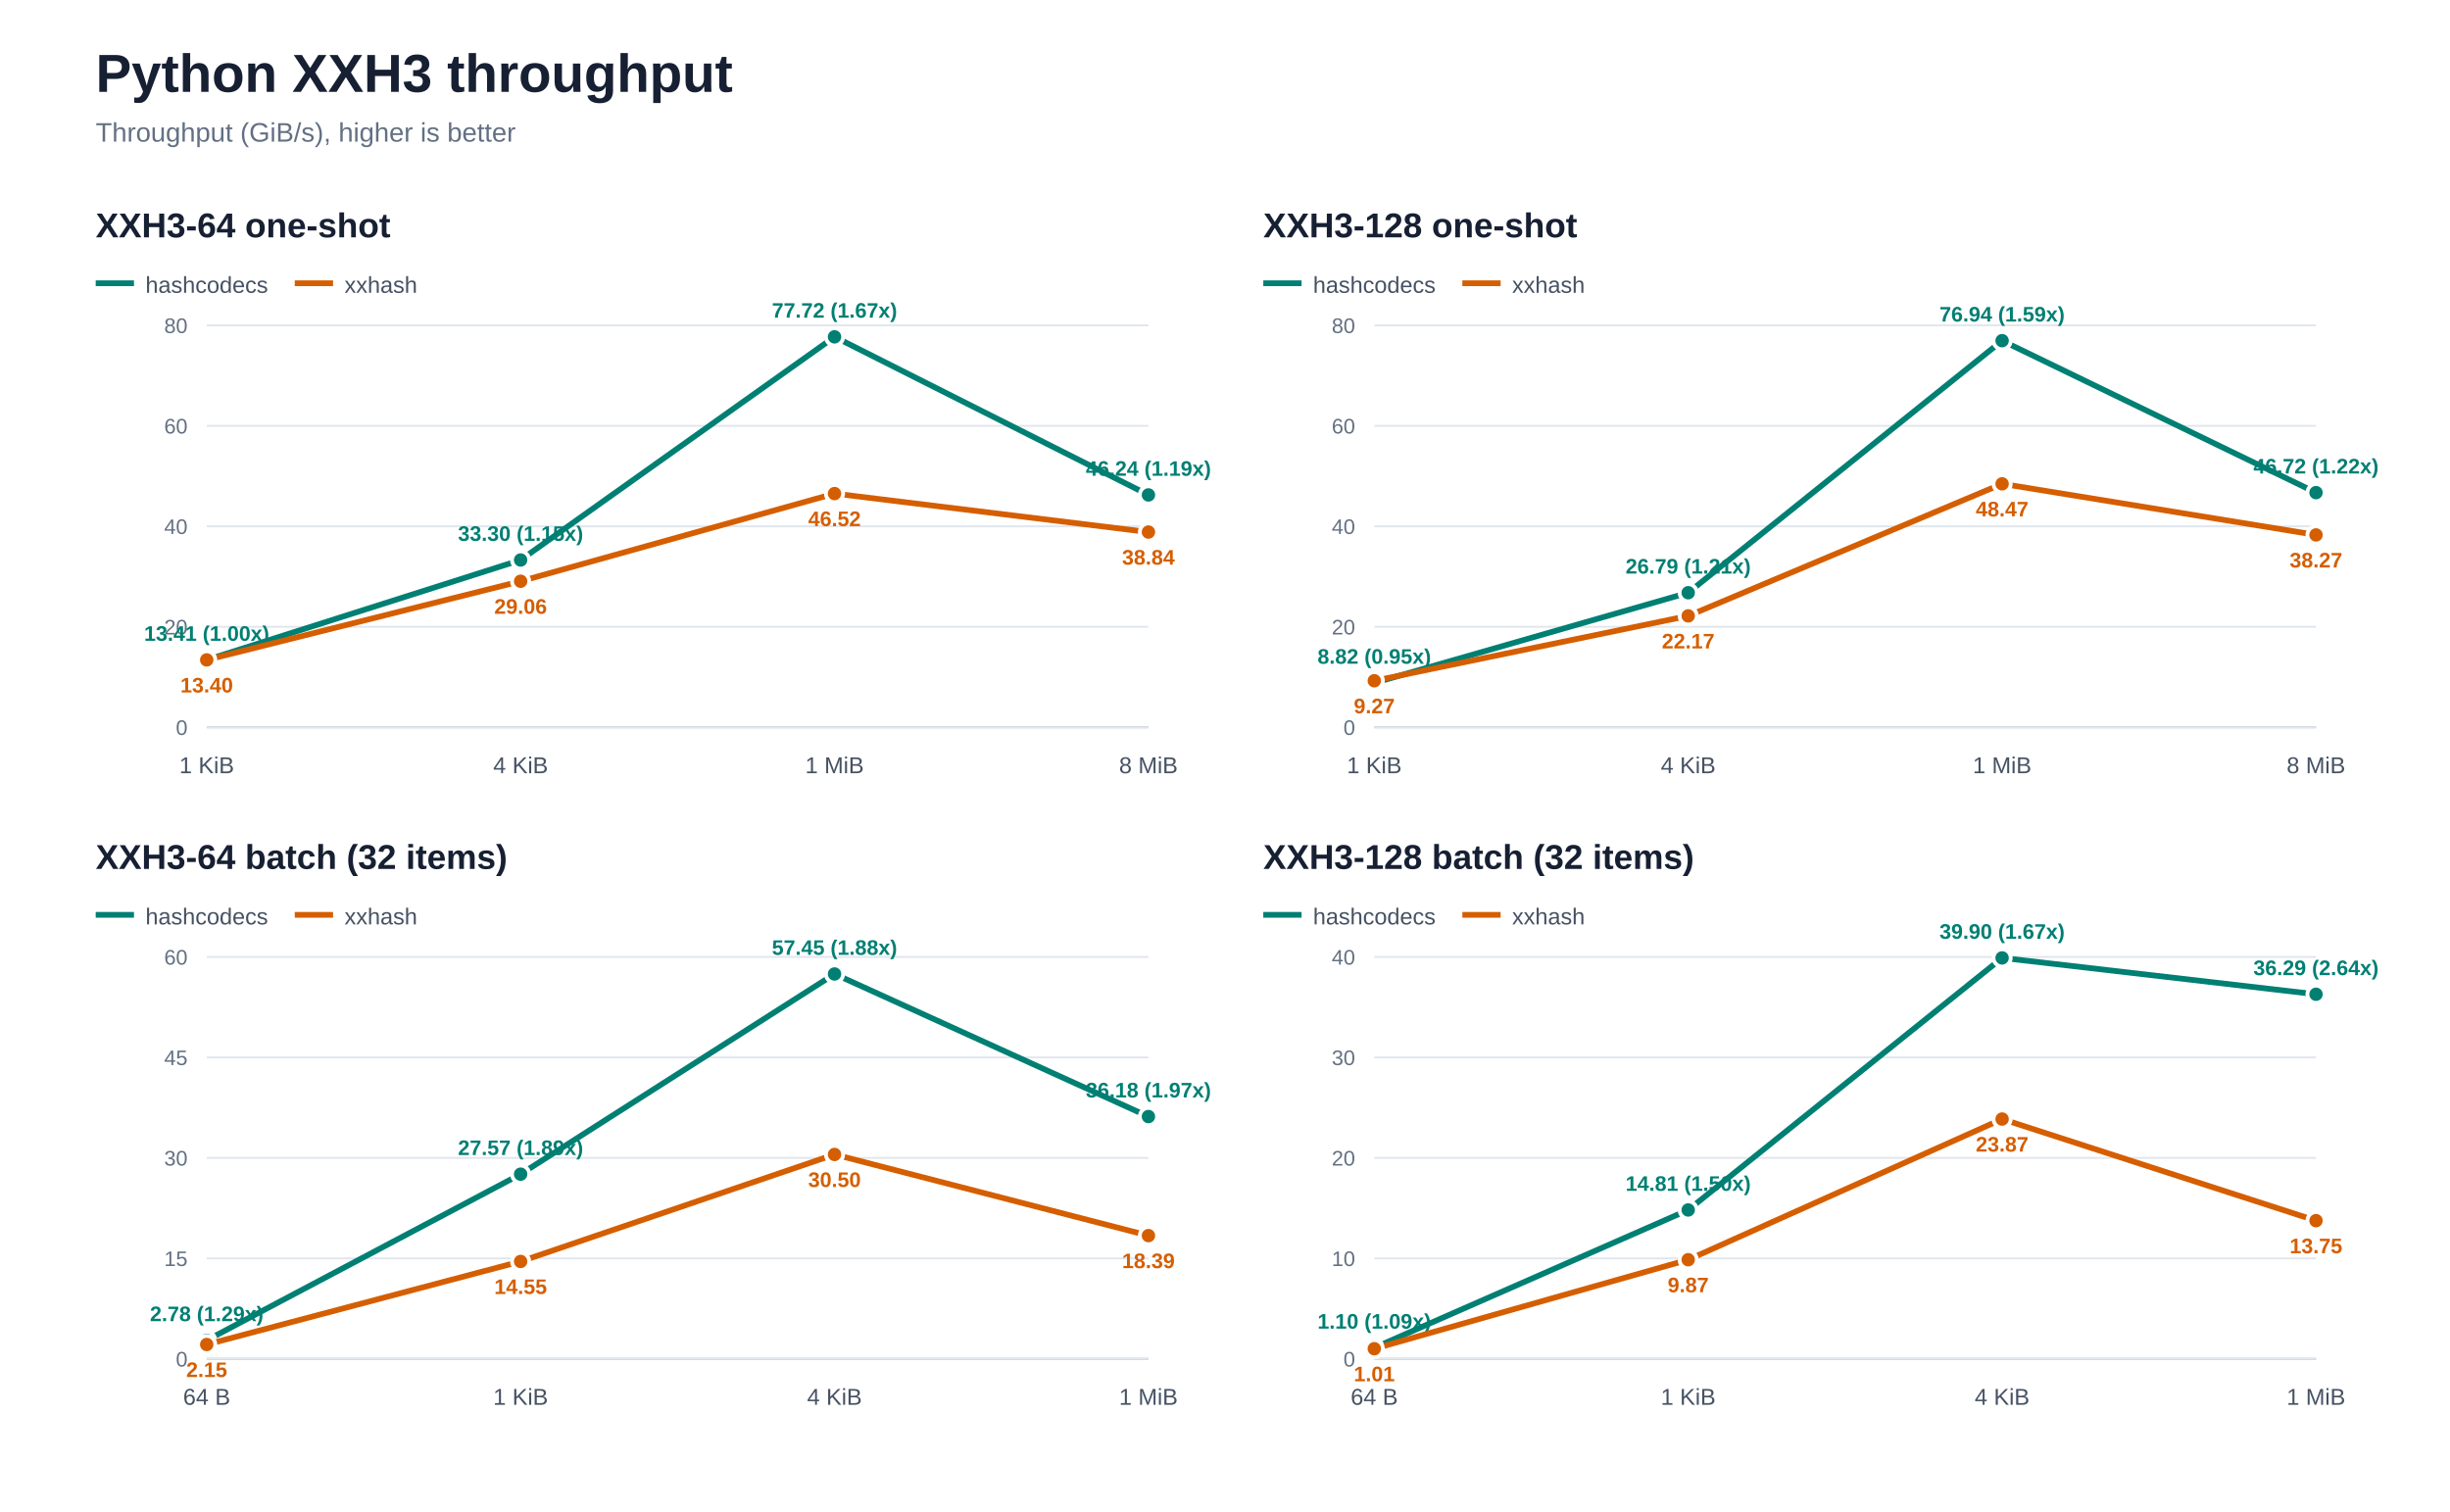
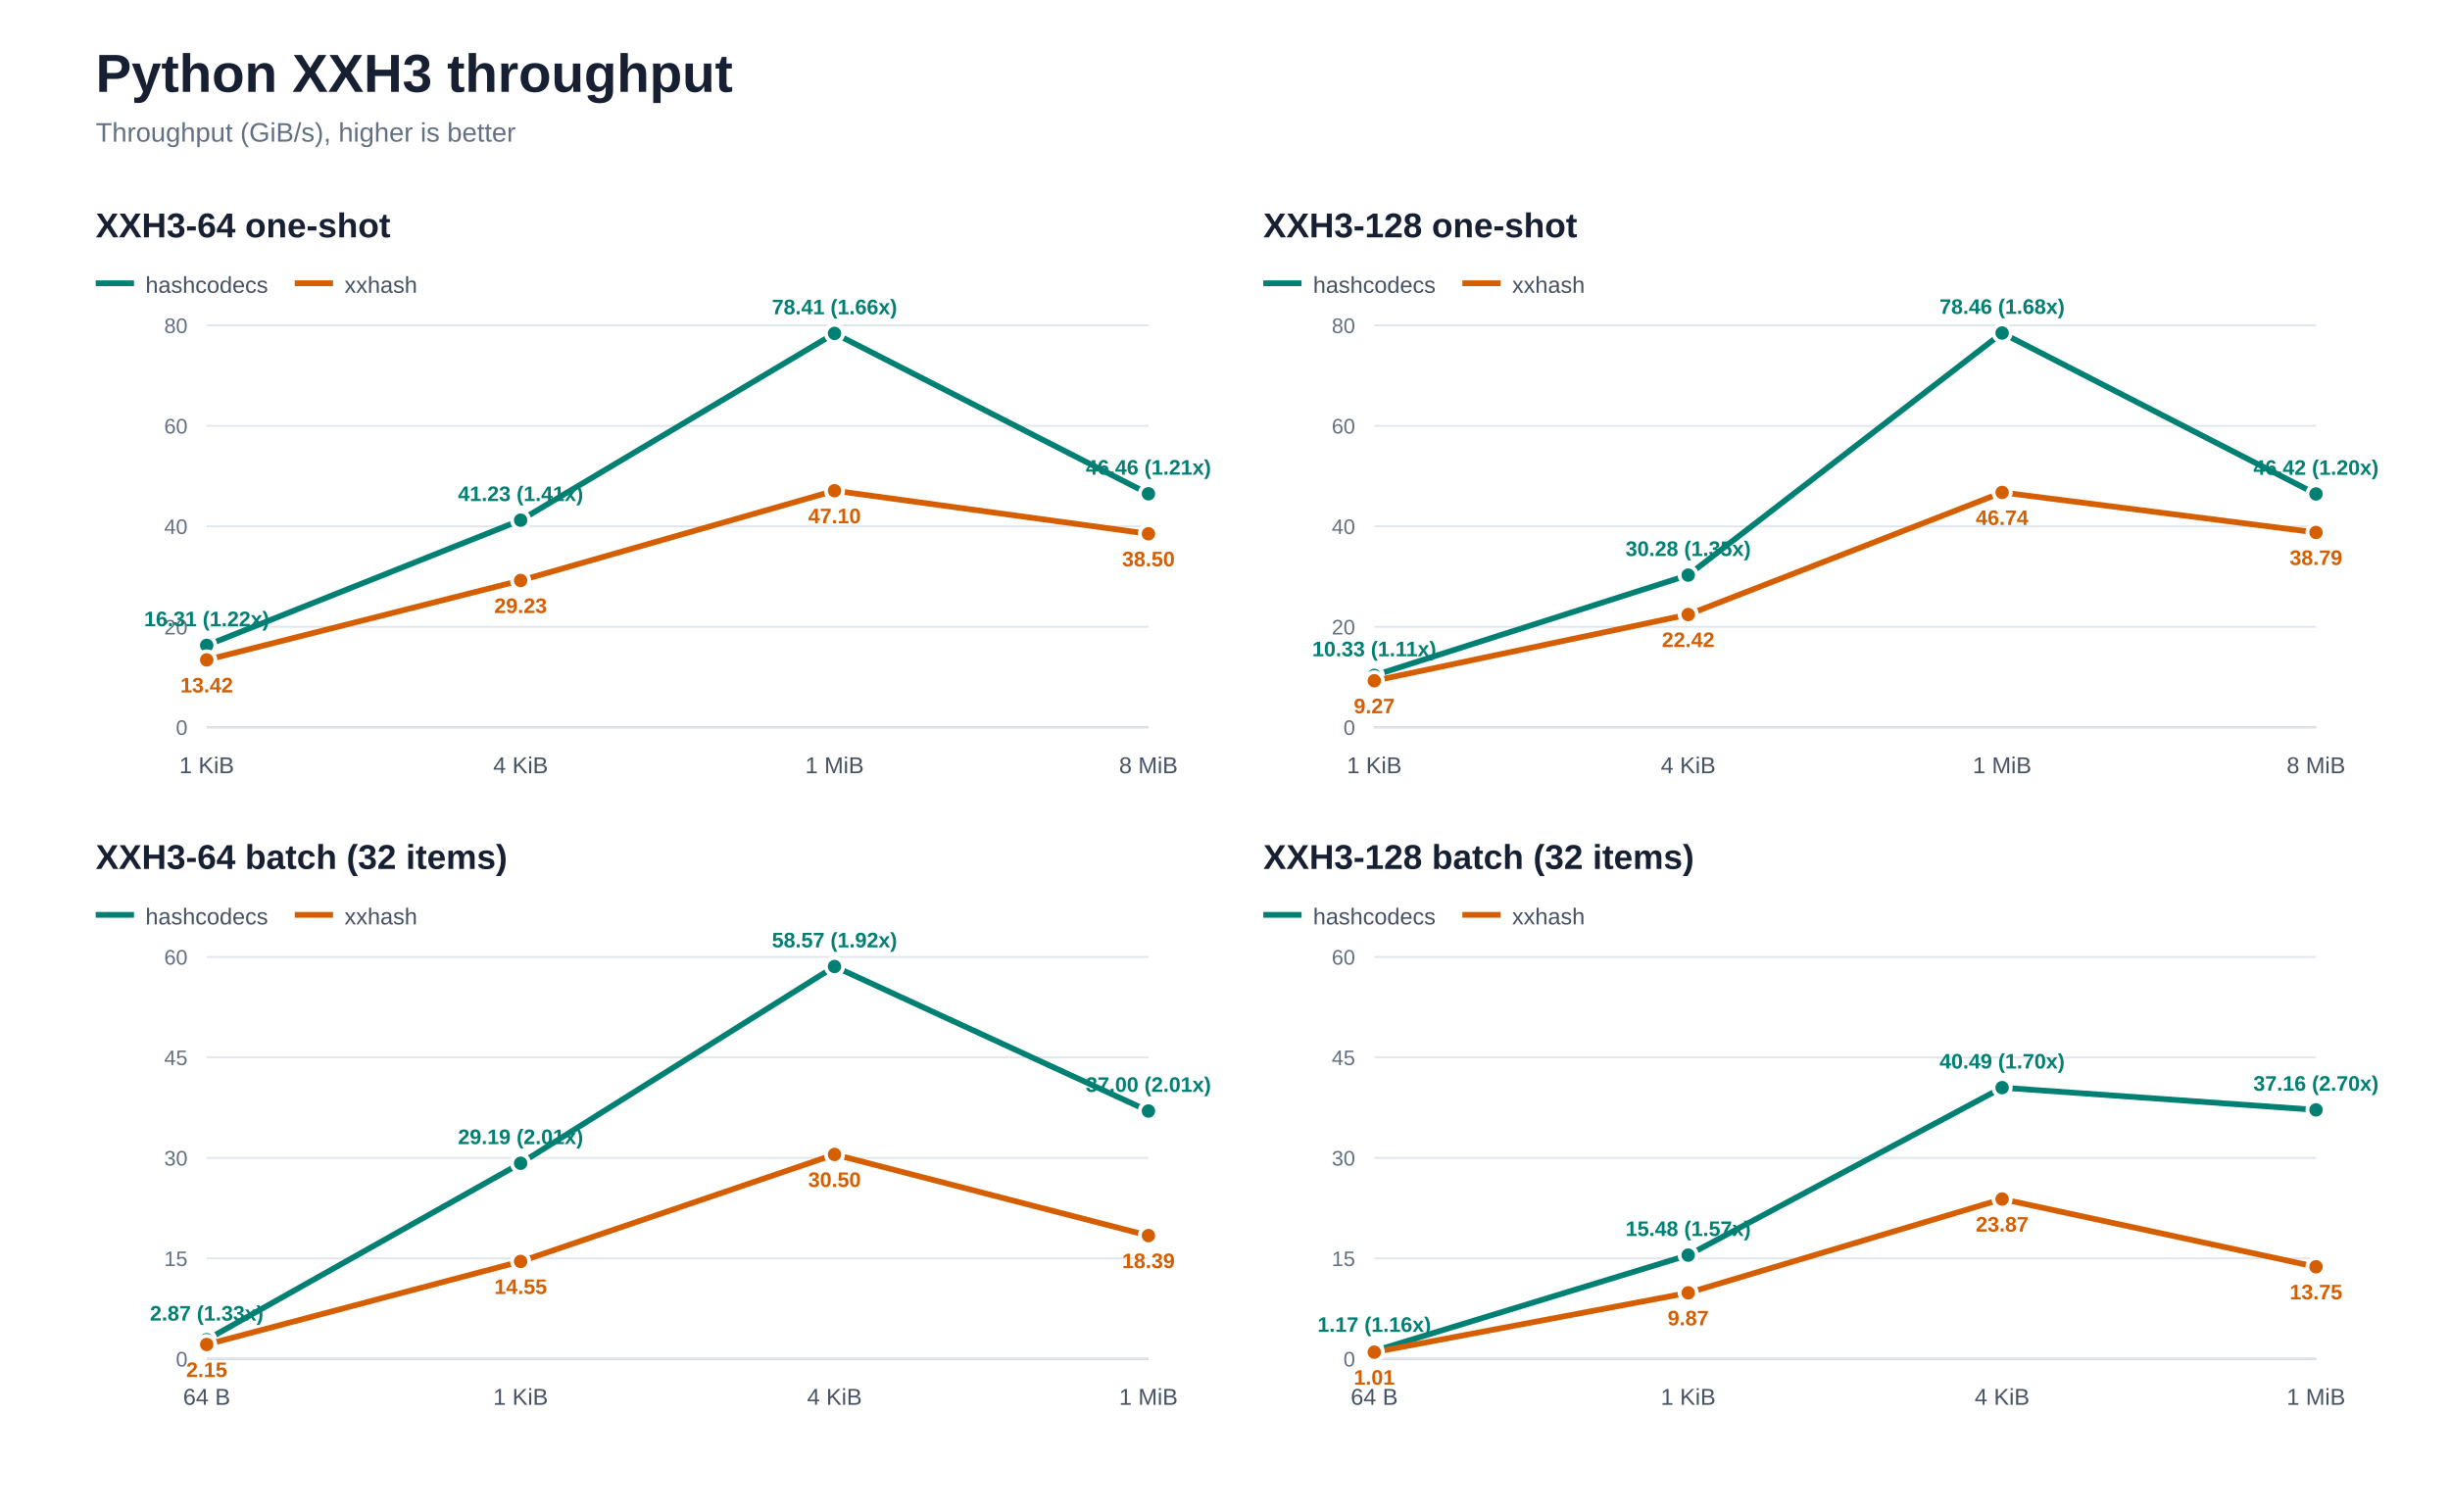
<svg xmlns="http://www.w3.org/2000/svg" width="1280" height="790" viewBox="0 0 1280 790" role="img" aria-labelledby="title desc">
  <rect width="100%" height="100%" fill="#ffffff" />
  <text x="50" y="48" fill="#172033" font-family="Segoe UI,Arial,sans-serif" font-size="28" font-weight="700">Python XXH3 throughput</text>
  <text x="50" y="74" fill="#637083" font-family="Segoe UI,Arial,sans-serif" font-size="14">Throughput (GiB/s), higher is better</text>
  <text x="50" y="124" fill="#172033" font-family="Segoe UI,Arial,sans-serif" font-size="18" font-weight="600">XXH3-64 one-shot</text>
  <line x1="108" y1="380" x2="600" y2="380" stroke="#9aa5b4" />
  <line x1="50" y1="148" x2="70" y2="148" stroke="#007f73" stroke-width="3" />
  <text x="76" y="153" fill="#465263" font-family="Segoe UI,Arial,sans-serif" font-size="12">hashcodecs</text>
  <line x1="154" y1="148" x2="174" y2="148" stroke="#d55e00" stroke-width="3" />
  <text x="180" y="153" fill="#465263" font-family="Segoe UI,Arial,sans-serif" font-size="12">xxhash</text>
  <line x1="108" y1="380.0" x2="600" y2="380.0" stroke="#e1e6ed" />
  <text x="98" y="384.0" text-anchor="end" fill="#637083" font-family="Segoe UI,Arial,sans-serif" font-size="11">0</text>
  <line x1="108" y1="327.5" x2="600" y2="327.5" stroke="#e1e6ed" />
  <text x="98" y="331.5" text-anchor="end" fill="#637083" font-family="Segoe UI,Arial,sans-serif" font-size="11">20</text>
  <line x1="108" y1="275.0" x2="600" y2="275.0" stroke="#e1e6ed" />
  <text x="98" y="279.0" text-anchor="end" fill="#637083" font-family="Segoe UI,Arial,sans-serif" font-size="11">40</text>
  <line x1="108" y1="222.5" x2="600" y2="222.5" stroke="#e1e6ed" />
  <text x="98" y="226.5" text-anchor="end" fill="#637083" font-family="Segoe UI,Arial,sans-serif" font-size="11">60</text>
  <line x1="108" y1="170.0" x2="600" y2="170.0" stroke="#e1e6ed" />
  <text x="98" y="174.0" text-anchor="end" fill="#637083" font-family="Segoe UI,Arial,sans-serif" font-size="11">80</text>
  <text x="108.0" y="404" text-anchor="middle" fill="#465263" font-family="Segoe UI,Arial,sans-serif" font-size="12">1 KiB</text>
  <text x="272.0" y="404" text-anchor="middle" fill="#465263" font-family="Segoe UI,Arial,sans-serif" font-size="12">4 KiB</text>
  <text x="436.0" y="404" text-anchor="middle" fill="#465263" font-family="Segoe UI,Arial,sans-serif" font-size="12">1 MiB</text>
  <text x="600.0" y="404" text-anchor="middle" fill="#465263" font-family="Segoe UI,Arial,sans-serif" font-size="12">8 MiB</text>
-   <polyline points="108.0,344.8 272.0,292.6 436.0,176.0 600.0,258.6" fill="none" stroke="#007f73" stroke-width="3" stroke-linejoin="round" stroke-linecap="round" />
-   <circle cx="108.0" cy="344.8" r="4.5" fill="#007f73" stroke="#ffffff" stroke-width="2" />
-   <text x="108.0" y="334.8" text-anchor="middle" fill="#007f73" font-family="Segoe UI,Arial,sans-serif" font-size="11" font-weight="600">13.41 (1.00x)</text>
-   <circle cx="272.0" cy="292.6" r="4.5" fill="#007f73" stroke="#ffffff" stroke-width="2" />
-   <text x="272.0" y="282.6" text-anchor="middle" fill="#007f73" font-family="Segoe UI,Arial,sans-serif" font-size="11" font-weight="600">33.30 (1.15x)</text>
-   <circle cx="436.0" cy="176.0" r="4.5" fill="#007f73" stroke="#ffffff" stroke-width="2" />
-   <text x="436.0" y="166.0" text-anchor="middle" fill="#007f73" font-family="Segoe UI,Arial,sans-serif" font-size="11" font-weight="600">77.72 (1.67x)</text>
-   <circle cx="600.0" cy="258.6" r="4.5" fill="#007f73" stroke="#ffffff" stroke-width="2" />
-   <text x="600.0" y="248.6" text-anchor="middle" fill="#007f73" font-family="Segoe UI,Arial,sans-serif" font-size="11" font-weight="600">46.24 (1.19x)</text>
-   <polyline points="108.0,344.8 272.0,303.7 436.0,257.9 600.0,278.0" fill="none" stroke="#d55e00" stroke-width="3" stroke-linejoin="round" stroke-linecap="round" />
+   <polyline points="108.0,337.2 272.0,271.8 436.0,174.2 600.0,258.0" fill="none" stroke="#007f73" stroke-width="3" stroke-linejoin="round" stroke-linecap="round" />
+   <circle cx="108.0" cy="337.2" r="4.5" fill="#007f73" stroke="#ffffff" stroke-width="2" />
+   <text x="108.0" y="327.2" text-anchor="middle" fill="#007f73" font-family="Segoe UI,Arial,sans-serif" font-size="11" font-weight="600">16.31 (1.22x)</text>
+   <circle cx="272.0" cy="271.8" r="4.5" fill="#007f73" stroke="#ffffff" stroke-width="2" />
+   <text x="272.0" y="261.8" text-anchor="middle" fill="#007f73" font-family="Segoe UI,Arial,sans-serif" font-size="11" font-weight="600">41.23 (1.41x)</text>
+   <circle cx="436.0" cy="174.2" r="4.5" fill="#007f73" stroke="#ffffff" stroke-width="2" />
+   <text x="436.0" y="164.2" text-anchor="middle" fill="#007f73" font-family="Segoe UI,Arial,sans-serif" font-size="11" font-weight="600">78.41 (1.66x)</text>
+   <circle cx="600.0" cy="258.0" r="4.5" fill="#007f73" stroke="#ffffff" stroke-width="2" />
+   <text x="600.0" y="248.0" text-anchor="middle" fill="#007f73" font-family="Segoe UI,Arial,sans-serif" font-size="11" font-weight="600">46.46 (1.21x)</text>
+   <polyline points="108.0,344.8 272.0,303.3 436.0,256.4 600.0,278.9" fill="none" stroke="#d55e00" stroke-width="3" stroke-linejoin="round" stroke-linecap="round" />
  <circle cx="108.0" cy="344.8" r="4.5" fill="#d55e00" stroke="#ffffff" stroke-width="2" />
-   <text x="108.0" y="361.8" text-anchor="middle" fill="#d55e00" font-family="Segoe UI,Arial,sans-serif" font-size="11" font-weight="600">13.40</text>
-   <circle cx="272.0" cy="303.7" r="4.5" fill="#d55e00" stroke="#ffffff" stroke-width="2" />
-   <text x="272.0" y="320.7" text-anchor="middle" fill="#d55e00" font-family="Segoe UI,Arial,sans-serif" font-size="11" font-weight="600">29.06</text>
-   <circle cx="436.0" cy="257.9" r="4.5" fill="#d55e00" stroke="#ffffff" stroke-width="2" />
-   <text x="436.0" y="274.9" text-anchor="middle" fill="#d55e00" font-family="Segoe UI,Arial,sans-serif" font-size="11" font-weight="600">46.52</text>
-   <circle cx="600.0" cy="278.0" r="4.5" fill="#d55e00" stroke="#ffffff" stroke-width="2" />
-   <text x="600.0" y="295.0" text-anchor="middle" fill="#d55e00" font-family="Segoe UI,Arial,sans-serif" font-size="11" font-weight="600">38.84</text>
+   <text x="108.0" y="361.8" text-anchor="middle" fill="#d55e00" font-family="Segoe UI,Arial,sans-serif" font-size="11" font-weight="600">13.42</text>
+   <circle cx="272.0" cy="303.3" r="4.5" fill="#d55e00" stroke="#ffffff" stroke-width="2" />
+   <text x="272.0" y="320.3" text-anchor="middle" fill="#d55e00" font-family="Segoe UI,Arial,sans-serif" font-size="11" font-weight="600">29.23</text>
+   <circle cx="436.0" cy="256.4" r="4.5" fill="#d55e00" stroke="#ffffff" stroke-width="2" />
+   <text x="436.0" y="273.4" text-anchor="middle" fill="#d55e00" font-family="Segoe UI,Arial,sans-serif" font-size="11" font-weight="600">47.10</text>
+   <circle cx="600.0" cy="278.9" r="4.5" fill="#d55e00" stroke="#ffffff" stroke-width="2" />
+   <text x="600.0" y="295.9" text-anchor="middle" fill="#d55e00" font-family="Segoe UI,Arial,sans-serif" font-size="11" font-weight="600">38.50</text>
  <text x="660" y="124" fill="#172033" font-family="Segoe UI,Arial,sans-serif" font-size="18" font-weight="600">XXH3-128 one-shot</text>
  <line x1="718" y1="380" x2="1210" y2="380" stroke="#9aa5b4" />
  <line x1="660" y1="148" x2="680" y2="148" stroke="#007f73" stroke-width="3" />
  <text x="686" y="153" fill="#465263" font-family="Segoe UI,Arial,sans-serif" font-size="12">hashcodecs</text>
  <line x1="764" y1="148" x2="784" y2="148" stroke="#d55e00" stroke-width="3" />
  <text x="790" y="153" fill="#465263" font-family="Segoe UI,Arial,sans-serif" font-size="12">xxhash</text>
  <line x1="718" y1="380.0" x2="1210" y2="380.0" stroke="#e1e6ed" />
  <text x="708" y="384.0" text-anchor="end" fill="#637083" font-family="Segoe UI,Arial,sans-serif" font-size="11">0</text>
  <line x1="718" y1="327.5" x2="1210" y2="327.5" stroke="#e1e6ed" />
  <text x="708" y="331.5" text-anchor="end" fill="#637083" font-family="Segoe UI,Arial,sans-serif" font-size="11">20</text>
  <line x1="718" y1="275.0" x2="1210" y2="275.0" stroke="#e1e6ed" />
  <text x="708" y="279.0" text-anchor="end" fill="#637083" font-family="Segoe UI,Arial,sans-serif" font-size="11">40</text>
  <line x1="718" y1="222.5" x2="1210" y2="222.5" stroke="#e1e6ed" />
  <text x="708" y="226.5" text-anchor="end" fill="#637083" font-family="Segoe UI,Arial,sans-serif" font-size="11">60</text>
  <line x1="718" y1="170.0" x2="1210" y2="170.0" stroke="#e1e6ed" />
  <text x="708" y="174.0" text-anchor="end" fill="#637083" font-family="Segoe UI,Arial,sans-serif" font-size="11">80</text>
  <text x="718.0" y="404" text-anchor="middle" fill="#465263" font-family="Segoe UI,Arial,sans-serif" font-size="12">1 KiB</text>
  <text x="882.0" y="404" text-anchor="middle" fill="#465263" font-family="Segoe UI,Arial,sans-serif" font-size="12">4 KiB</text>
  <text x="1046.0" y="404" text-anchor="middle" fill="#465263" font-family="Segoe UI,Arial,sans-serif" font-size="12">1 MiB</text>
  <text x="1210.0" y="404" text-anchor="middle" fill="#465263" font-family="Segoe UI,Arial,sans-serif" font-size="12">8 MiB</text>
-   <polyline points="718.0,356.8 882.0,309.7 1046.0,178.0 1210.0,257.4" fill="none" stroke="#007f73" stroke-width="3" stroke-linejoin="round" stroke-linecap="round" />
-   <circle cx="718.0" cy="356.8" r="4.5" fill="#007f73" stroke="#ffffff" stroke-width="2" />
-   <text x="718.0" y="346.8" text-anchor="middle" fill="#007f73" font-family="Segoe UI,Arial,sans-serif" font-size="11" font-weight="600">8.82 (0.95x)</text>
-   <circle cx="882.0" cy="309.7" r="4.5" fill="#007f73" stroke="#ffffff" stroke-width="2" />
-   <text x="882.0" y="299.7" text-anchor="middle" fill="#007f73" font-family="Segoe UI,Arial,sans-serif" font-size="11" font-weight="600">26.79 (1.21x)</text>
-   <circle cx="1046.0" cy="178.0" r="4.5" fill="#007f73" stroke="#ffffff" stroke-width="2" />
-   <text x="1046.0" y="168.0" text-anchor="middle" fill="#007f73" font-family="Segoe UI,Arial,sans-serif" font-size="11" font-weight="600">76.94 (1.59x)</text>
-   <circle cx="1210.0" cy="257.4" r="4.5" fill="#007f73" stroke="#ffffff" stroke-width="2" />
-   <text x="1210.0" y="247.4" text-anchor="middle" fill="#007f73" font-family="Segoe UI,Arial,sans-serif" font-size="11" font-weight="600">46.72 (1.22x)</text>
-   <polyline points="718.0,355.7 882.0,321.8 1046.0,252.8 1210.0,279.5" fill="none" stroke="#d55e00" stroke-width="3" stroke-linejoin="round" stroke-linecap="round" />
+   <polyline points="718.0,352.9 882.0,300.5 1046.0,174.0 1210.0,258.1" fill="none" stroke="#007f73" stroke-width="3" stroke-linejoin="round" stroke-linecap="round" />
+   <circle cx="718.0" cy="352.9" r="4.5" fill="#007f73" stroke="#ffffff" stroke-width="2" />
+   <text x="718.0" y="342.9" text-anchor="middle" fill="#007f73" font-family="Segoe UI,Arial,sans-serif" font-size="11" font-weight="600">10.33 (1.11x)</text>
+   <circle cx="882.0" cy="300.5" r="4.5" fill="#007f73" stroke="#ffffff" stroke-width="2" />
+   <text x="882.0" y="290.5" text-anchor="middle" fill="#007f73" font-family="Segoe UI,Arial,sans-serif" font-size="11" font-weight="600">30.28 (1.35x)</text>
+   <circle cx="1046.0" cy="174.0" r="4.5" fill="#007f73" stroke="#ffffff" stroke-width="2" />
+   <text x="1046.0" y="164.0" text-anchor="middle" fill="#007f73" font-family="Segoe UI,Arial,sans-serif" font-size="11" font-weight="600">78.46 (1.68x)</text>
+   <circle cx="1210.0" cy="258.1" r="4.5" fill="#007f73" stroke="#ffffff" stroke-width="2" />
+   <text x="1210.0" y="248.1" text-anchor="middle" fill="#007f73" font-family="Segoe UI,Arial,sans-serif" font-size="11" font-weight="600">46.42 (1.20x)</text>
+   <polyline points="718.0,355.7 882.0,321.1 1046.0,257.3 1210.0,278.2" fill="none" stroke="#d55e00" stroke-width="3" stroke-linejoin="round" stroke-linecap="round" />
  <circle cx="718.0" cy="355.7" r="4.5" fill="#d55e00" stroke="#ffffff" stroke-width="2" />
  <text x="718.0" y="372.7" text-anchor="middle" fill="#d55e00" font-family="Segoe UI,Arial,sans-serif" font-size="11" font-weight="600">9.27</text>
-   <circle cx="882.0" cy="321.8" r="4.5" fill="#d55e00" stroke="#ffffff" stroke-width="2" />
-   <text x="882.0" y="338.8" text-anchor="middle" fill="#d55e00" font-family="Segoe UI,Arial,sans-serif" font-size="11" font-weight="600">22.17</text>
-   <circle cx="1046.0" cy="252.8" r="4.5" fill="#d55e00" stroke="#ffffff" stroke-width="2" />
-   <text x="1046.0" y="269.8" text-anchor="middle" fill="#d55e00" font-family="Segoe UI,Arial,sans-serif" font-size="11" font-weight="600">48.47</text>
-   <circle cx="1210.0" cy="279.5" r="4.5" fill="#d55e00" stroke="#ffffff" stroke-width="2" />
-   <text x="1210.0" y="296.5" text-anchor="middle" fill="#d55e00" font-family="Segoe UI,Arial,sans-serif" font-size="11" font-weight="600">38.27</text>
+   <circle cx="882.0" cy="321.1" r="4.5" fill="#d55e00" stroke="#ffffff" stroke-width="2" />
+   <text x="882.0" y="338.1" text-anchor="middle" fill="#d55e00" font-family="Segoe UI,Arial,sans-serif" font-size="11" font-weight="600">22.42</text>
+   <circle cx="1046.0" cy="257.3" r="4.5" fill="#d55e00" stroke="#ffffff" stroke-width="2" />
+   <text x="1046.0" y="274.3" text-anchor="middle" fill="#d55e00" font-family="Segoe UI,Arial,sans-serif" font-size="11" font-weight="600">46.74</text>
+   <circle cx="1210.0" cy="278.2" r="4.5" fill="#d55e00" stroke="#ffffff" stroke-width="2" />
+   <text x="1210.0" y="295.2" text-anchor="middle" fill="#d55e00" font-family="Segoe UI,Arial,sans-serif" font-size="11" font-weight="600">38.79</text>
  <text x="50" y="454" fill="#172033" font-family="Segoe UI,Arial,sans-serif" font-size="18" font-weight="600">XXH3-64 batch (32 items)</text>
  <line x1="108" y1="710" x2="600" y2="710" stroke="#9aa5b4" />
  <line x1="50" y1="478" x2="70" y2="478" stroke="#007f73" stroke-width="3" />
  <text x="76" y="483" fill="#465263" font-family="Segoe UI,Arial,sans-serif" font-size="12">hashcodecs</text>
  <line x1="154" y1="478" x2="174" y2="478" stroke="#d55e00" stroke-width="3" />
  <text x="180" y="483" fill="#465263" font-family="Segoe UI,Arial,sans-serif" font-size="12">xxhash</text>
  <line x1="108" y1="710.0" x2="600" y2="710.0" stroke="#e1e6ed" />
  <text x="98" y="714.0" text-anchor="end" fill="#637083" font-family="Segoe UI,Arial,sans-serif" font-size="11">0</text>
  <line x1="108" y1="657.5" x2="600" y2="657.5" stroke="#e1e6ed" />
  <text x="98" y="661.5" text-anchor="end" fill="#637083" font-family="Segoe UI,Arial,sans-serif" font-size="11">15</text>
  <line x1="108" y1="605.0" x2="600" y2="605.0" stroke="#e1e6ed" />
  <text x="98" y="609.0" text-anchor="end" fill="#637083" font-family="Segoe UI,Arial,sans-serif" font-size="11">30</text>
  <line x1="108" y1="552.5" x2="600" y2="552.5" stroke="#e1e6ed" />
  <text x="98" y="556.5" text-anchor="end" fill="#637083" font-family="Segoe UI,Arial,sans-serif" font-size="11">45</text>
  <line x1="108" y1="500.0" x2="600" y2="500.0" stroke="#e1e6ed" />
  <text x="98" y="504.0" text-anchor="end" fill="#637083" font-family="Segoe UI,Arial,sans-serif" font-size="11">60</text>
  <text x="108.0" y="734" text-anchor="middle" fill="#465263" font-family="Segoe UI,Arial,sans-serif" font-size="12">64 B</text>
  <text x="272.0" y="734" text-anchor="middle" fill="#465263" font-family="Segoe UI,Arial,sans-serif" font-size="12">1 KiB</text>
  <text x="436.0" y="734" text-anchor="middle" fill="#465263" font-family="Segoe UI,Arial,sans-serif" font-size="12">4 KiB</text>
  <text x="600.0" y="734" text-anchor="middle" fill="#465263" font-family="Segoe UI,Arial,sans-serif" font-size="12">1 MiB</text>
-   <polyline points="108.0,700.3 272.0,613.5 436.0,508.9 600.0,583.4" fill="none" stroke="#007f73" stroke-width="3" stroke-linejoin="round" stroke-linecap="round" />
-   <circle cx="108.0" cy="700.3" r="4.5" fill="#007f73" stroke="#ffffff" stroke-width="2" />
-   <text x="108.0" y="690.3" text-anchor="middle" fill="#007f73" font-family="Segoe UI,Arial,sans-serif" font-size="11" font-weight="600">2.78 (1.29x)</text>
-   <circle cx="272.0" cy="613.5" r="4.5" fill="#007f73" stroke="#ffffff" stroke-width="2" />
-   <text x="272.0" y="603.5" text-anchor="middle" fill="#007f73" font-family="Segoe UI,Arial,sans-serif" font-size="11" font-weight="600">27.57 (1.89x)</text>
-   <circle cx="436.0" cy="508.9" r="4.5" fill="#007f73" stroke="#ffffff" stroke-width="2" />
-   <text x="436.0" y="498.9" text-anchor="middle" fill="#007f73" font-family="Segoe UI,Arial,sans-serif" font-size="11" font-weight="600">57.45 (1.88x)</text>
-   <circle cx="600.0" cy="583.4" r="4.5" fill="#007f73" stroke="#ffffff" stroke-width="2" />
-   <text x="600.0" y="573.4" text-anchor="middle" fill="#007f73" font-family="Segoe UI,Arial,sans-serif" font-size="11" font-weight="600">36.18 (1.97x)</text>
+   <polyline points="108.0,700.0 272.0,607.8 436.0,505.0 600.0,580.5" fill="none" stroke="#007f73" stroke-width="3" stroke-linejoin="round" stroke-linecap="round" />
+   <circle cx="108.0" cy="700.0" r="4.5" fill="#007f73" stroke="#ffffff" stroke-width="2" />
+   <text x="108.0" y="690.0" text-anchor="middle" fill="#007f73" font-family="Segoe UI,Arial,sans-serif" font-size="11" font-weight="600">2.87 (1.33x)</text>
+   <circle cx="272.0" cy="607.8" r="4.5" fill="#007f73" stroke="#ffffff" stroke-width="2" />
+   <text x="272.0" y="597.8" text-anchor="middle" fill="#007f73" font-family="Segoe UI,Arial,sans-serif" font-size="11" font-weight="600">29.19 (2.01x)</text>
+   <circle cx="436.0" cy="505.0" r="4.5" fill="#007f73" stroke="#ffffff" stroke-width="2" />
+   <text x="436.0" y="495.0" text-anchor="middle" fill="#007f73" font-family="Segoe UI,Arial,sans-serif" font-size="11" font-weight="600">58.57 (1.92x)</text>
+   <circle cx="600.0" cy="580.5" r="4.5" fill="#007f73" stroke="#ffffff" stroke-width="2" />
+   <text x="600.0" y="570.5" text-anchor="middle" fill="#007f73" font-family="Segoe UI,Arial,sans-serif" font-size="11" font-weight="600">37.00 (2.01x)</text>
  <polyline points="108.0,702.5 272.0,659.1 436.0,603.2 600.0,645.6" fill="none" stroke="#d55e00" stroke-width="3" stroke-linejoin="round" stroke-linecap="round" />
  <circle cx="108.0" cy="702.5" r="4.5" fill="#d55e00" stroke="#ffffff" stroke-width="2" />
  <text x="108.0" y="719.5" text-anchor="middle" fill="#d55e00" font-family="Segoe UI,Arial,sans-serif" font-size="11" font-weight="600">2.15</text>
  <circle cx="272.0" cy="659.1" r="4.5" fill="#d55e00" stroke="#ffffff" stroke-width="2" />
  <text x="272.0" y="676.1" text-anchor="middle" fill="#d55e00" font-family="Segoe UI,Arial,sans-serif" font-size="11" font-weight="600">14.55</text>
  <circle cx="436.0" cy="603.2" r="4.5" fill="#d55e00" stroke="#ffffff" stroke-width="2" />
  <text x="436.0" y="620.2" text-anchor="middle" fill="#d55e00" font-family="Segoe UI,Arial,sans-serif" font-size="11" font-weight="600">30.50</text>
  <circle cx="600.0" cy="645.6" r="4.5" fill="#d55e00" stroke="#ffffff" stroke-width="2" />
  <text x="600.0" y="662.6" text-anchor="middle" fill="#d55e00" font-family="Segoe UI,Arial,sans-serif" font-size="11" font-weight="600">18.39</text>
  <text x="660" y="454" fill="#172033" font-family="Segoe UI,Arial,sans-serif" font-size="18" font-weight="600">XXH3-128 batch (32 items)</text>
  <line x1="718" y1="710" x2="1210" y2="710" stroke="#9aa5b4" />
  <line x1="660" y1="478" x2="680" y2="478" stroke="#007f73" stroke-width="3" />
  <text x="686" y="483" fill="#465263" font-family="Segoe UI,Arial,sans-serif" font-size="12">hashcodecs</text>
  <line x1="764" y1="478" x2="784" y2="478" stroke="#d55e00" stroke-width="3" />
  <text x="790" y="483" fill="#465263" font-family="Segoe UI,Arial,sans-serif" font-size="12">xxhash</text>
  <line x1="718" y1="710.0" x2="1210" y2="710.0" stroke="#e1e6ed" />
  <text x="708" y="714.0" text-anchor="end" fill="#637083" font-family="Segoe UI,Arial,sans-serif" font-size="11">0</text>
  <line x1="718" y1="657.5" x2="1210" y2="657.5" stroke="#e1e6ed" />
-   <text x="708" y="661.5" text-anchor="end" fill="#637083" font-family="Segoe UI,Arial,sans-serif" font-size="11">10</text>
+   <text x="708" y="661.5" text-anchor="end" fill="#637083" font-family="Segoe UI,Arial,sans-serif" font-size="11">15</text>
  <line x1="718" y1="605.0" x2="1210" y2="605.0" stroke="#e1e6ed" />
-   <text x="708" y="609.0" text-anchor="end" fill="#637083" font-family="Segoe UI,Arial,sans-serif" font-size="11">20</text>
+   <text x="708" y="609.0" text-anchor="end" fill="#637083" font-family="Segoe UI,Arial,sans-serif" font-size="11">30</text>
  <line x1="718" y1="552.5" x2="1210" y2="552.5" stroke="#e1e6ed" />
-   <text x="708" y="556.5" text-anchor="end" fill="#637083" font-family="Segoe UI,Arial,sans-serif" font-size="11">30</text>
+   <text x="708" y="556.5" text-anchor="end" fill="#637083" font-family="Segoe UI,Arial,sans-serif" font-size="11">45</text>
  <line x1="718" y1="500.0" x2="1210" y2="500.0" stroke="#e1e6ed" />
-   <text x="708" y="504.0" text-anchor="end" fill="#637083" font-family="Segoe UI,Arial,sans-serif" font-size="11">40</text>
+   <text x="708" y="504.0" text-anchor="end" fill="#637083" font-family="Segoe UI,Arial,sans-serif" font-size="11">60</text>
  <text x="718.0" y="734" text-anchor="middle" fill="#465263" font-family="Segoe UI,Arial,sans-serif" font-size="12">64 B</text>
  <text x="882.0" y="734" text-anchor="middle" fill="#465263" font-family="Segoe UI,Arial,sans-serif" font-size="12">1 KiB</text>
  <text x="1046.0" y="734" text-anchor="middle" fill="#465263" font-family="Segoe UI,Arial,sans-serif" font-size="12">4 KiB</text>
  <text x="1210.0" y="734" text-anchor="middle" fill="#465263" font-family="Segoe UI,Arial,sans-serif" font-size="12">1 MiB</text>
-   <polyline points="718.0,704.2 882.0,632.2 1046.0,500.5 1210.0,519.5" fill="none" stroke="#007f73" stroke-width="3" stroke-linejoin="round" stroke-linecap="round" />
-   <circle cx="718.0" cy="704.2" r="4.5" fill="#007f73" stroke="#ffffff" stroke-width="2" />
-   <text x="718.0" y="694.2" text-anchor="middle" fill="#007f73" font-family="Segoe UI,Arial,sans-serif" font-size="11" font-weight="600">1.10 (1.09x)</text>
-   <circle cx="882.0" cy="632.2" r="4.5" fill="#007f73" stroke="#ffffff" stroke-width="2" />
-   <text x="882.0" y="622.2" text-anchor="middle" fill="#007f73" font-family="Segoe UI,Arial,sans-serif" font-size="11" font-weight="600">14.81 (1.50x)</text>
-   <circle cx="1046.0" cy="500.5" r="4.5" fill="#007f73" stroke="#ffffff" stroke-width="2" />
-   <text x="1046.0" y="490.5" text-anchor="middle" fill="#007f73" font-family="Segoe UI,Arial,sans-serif" font-size="11" font-weight="600">39.90 (1.67x)</text>
-   <circle cx="1210.0" cy="519.5" r="4.5" fill="#007f73" stroke="#ffffff" stroke-width="2" />
-   <text x="1210.0" y="509.5" text-anchor="middle" fill="#007f73" font-family="Segoe UI,Arial,sans-serif" font-size="11" font-weight="600">36.29 (2.64x)</text>
-   <polyline points="718.0,704.7 882.0,658.2 1046.0,584.7 1210.0,637.8" fill="none" stroke="#d55e00" stroke-width="3" stroke-linejoin="round" stroke-linecap="round" />
-   <circle cx="718.0" cy="704.7" r="4.5" fill="#d55e00" stroke="#ffffff" stroke-width="2" />
-   <text x="718.0" y="721.7" text-anchor="middle" fill="#d55e00" font-family="Segoe UI,Arial,sans-serif" font-size="11" font-weight="600">1.01</text>
-   <circle cx="882.0" cy="658.2" r="4.5" fill="#d55e00" stroke="#ffffff" stroke-width="2" />
-   <text x="882.0" y="675.2" text-anchor="middle" fill="#d55e00" font-family="Segoe UI,Arial,sans-serif" font-size="11" font-weight="600">9.87</text>
-   <circle cx="1046.0" cy="584.7" r="4.5" fill="#d55e00" stroke="#ffffff" stroke-width="2" />
-   <text x="1046.0" y="601.7" text-anchor="middle" fill="#d55e00" font-family="Segoe UI,Arial,sans-serif" font-size="11" font-weight="600">23.87</text>
-   <circle cx="1210.0" cy="637.8" r="4.5" fill="#d55e00" stroke="#ffffff" stroke-width="2" />
-   <text x="1210.0" y="654.8" text-anchor="middle" fill="#d55e00" font-family="Segoe UI,Arial,sans-serif" font-size="11" font-weight="600">13.75</text>
+   <polyline points="718.0,705.9 882.0,655.8 1046.0,568.3 1210.0,579.9" fill="none" stroke="#007f73" stroke-width="3" stroke-linejoin="round" stroke-linecap="round" />
+   <circle cx="718.0" cy="705.9" r="4.5" fill="#007f73" stroke="#ffffff" stroke-width="2" />
+   <text x="718.0" y="695.9" text-anchor="middle" fill="#007f73" font-family="Segoe UI,Arial,sans-serif" font-size="11" font-weight="600">1.17 (1.16x)</text>
+   <circle cx="882.0" cy="655.8" r="4.5" fill="#007f73" stroke="#ffffff" stroke-width="2" />
+   <text x="882.0" y="645.8" text-anchor="middle" fill="#007f73" font-family="Segoe UI,Arial,sans-serif" font-size="11" font-weight="600">15.48 (1.57x)</text>
+   <circle cx="1046.0" cy="568.3" r="4.5" fill="#007f73" stroke="#ffffff" stroke-width="2" />
+   <text x="1046.0" y="558.3" text-anchor="middle" fill="#007f73" font-family="Segoe UI,Arial,sans-serif" font-size="11" font-weight="600">40.49 (1.70x)</text>
+   <circle cx="1210.0" cy="579.9" r="4.5" fill="#007f73" stroke="#ffffff" stroke-width="2" />
+   <text x="1210.0" y="569.9" text-anchor="middle" fill="#007f73" font-family="Segoe UI,Arial,sans-serif" font-size="11" font-weight="600">37.16 (2.70x)</text>
+   <polyline points="718.0,706.5 882.0,675.5 1046.0,626.5 1210.0,661.9" fill="none" stroke="#d55e00" stroke-width="3" stroke-linejoin="round" stroke-linecap="round" />
+   <circle cx="718.0" cy="706.5" r="4.5" fill="#d55e00" stroke="#ffffff" stroke-width="2" />
+   <text x="718.0" y="723.5" text-anchor="middle" fill="#d55e00" font-family="Segoe UI,Arial,sans-serif" font-size="11" font-weight="600">1.01</text>
+   <circle cx="882.0" cy="675.5" r="4.5" fill="#d55e00" stroke="#ffffff" stroke-width="2" />
+   <text x="882.0" y="692.5" text-anchor="middle" fill="#d55e00" font-family="Segoe UI,Arial,sans-serif" font-size="11" font-weight="600">9.87</text>
+   <circle cx="1046.0" cy="626.5" r="4.5" fill="#d55e00" stroke="#ffffff" stroke-width="2" />
+   <text x="1046.0" y="643.5" text-anchor="middle" fill="#d55e00" font-family="Segoe UI,Arial,sans-serif" font-size="11" font-weight="600">23.87</text>
+   <circle cx="1210.0" cy="661.9" r="4.5" fill="#d55e00" stroke="#ffffff" stroke-width="2" />
+   <text x="1210.0" y="678.9" text-anchor="middle" fill="#d55e00" font-family="Segoe UI,Arial,sans-serif" font-size="11" font-weight="600">13.75</text>
</svg>
